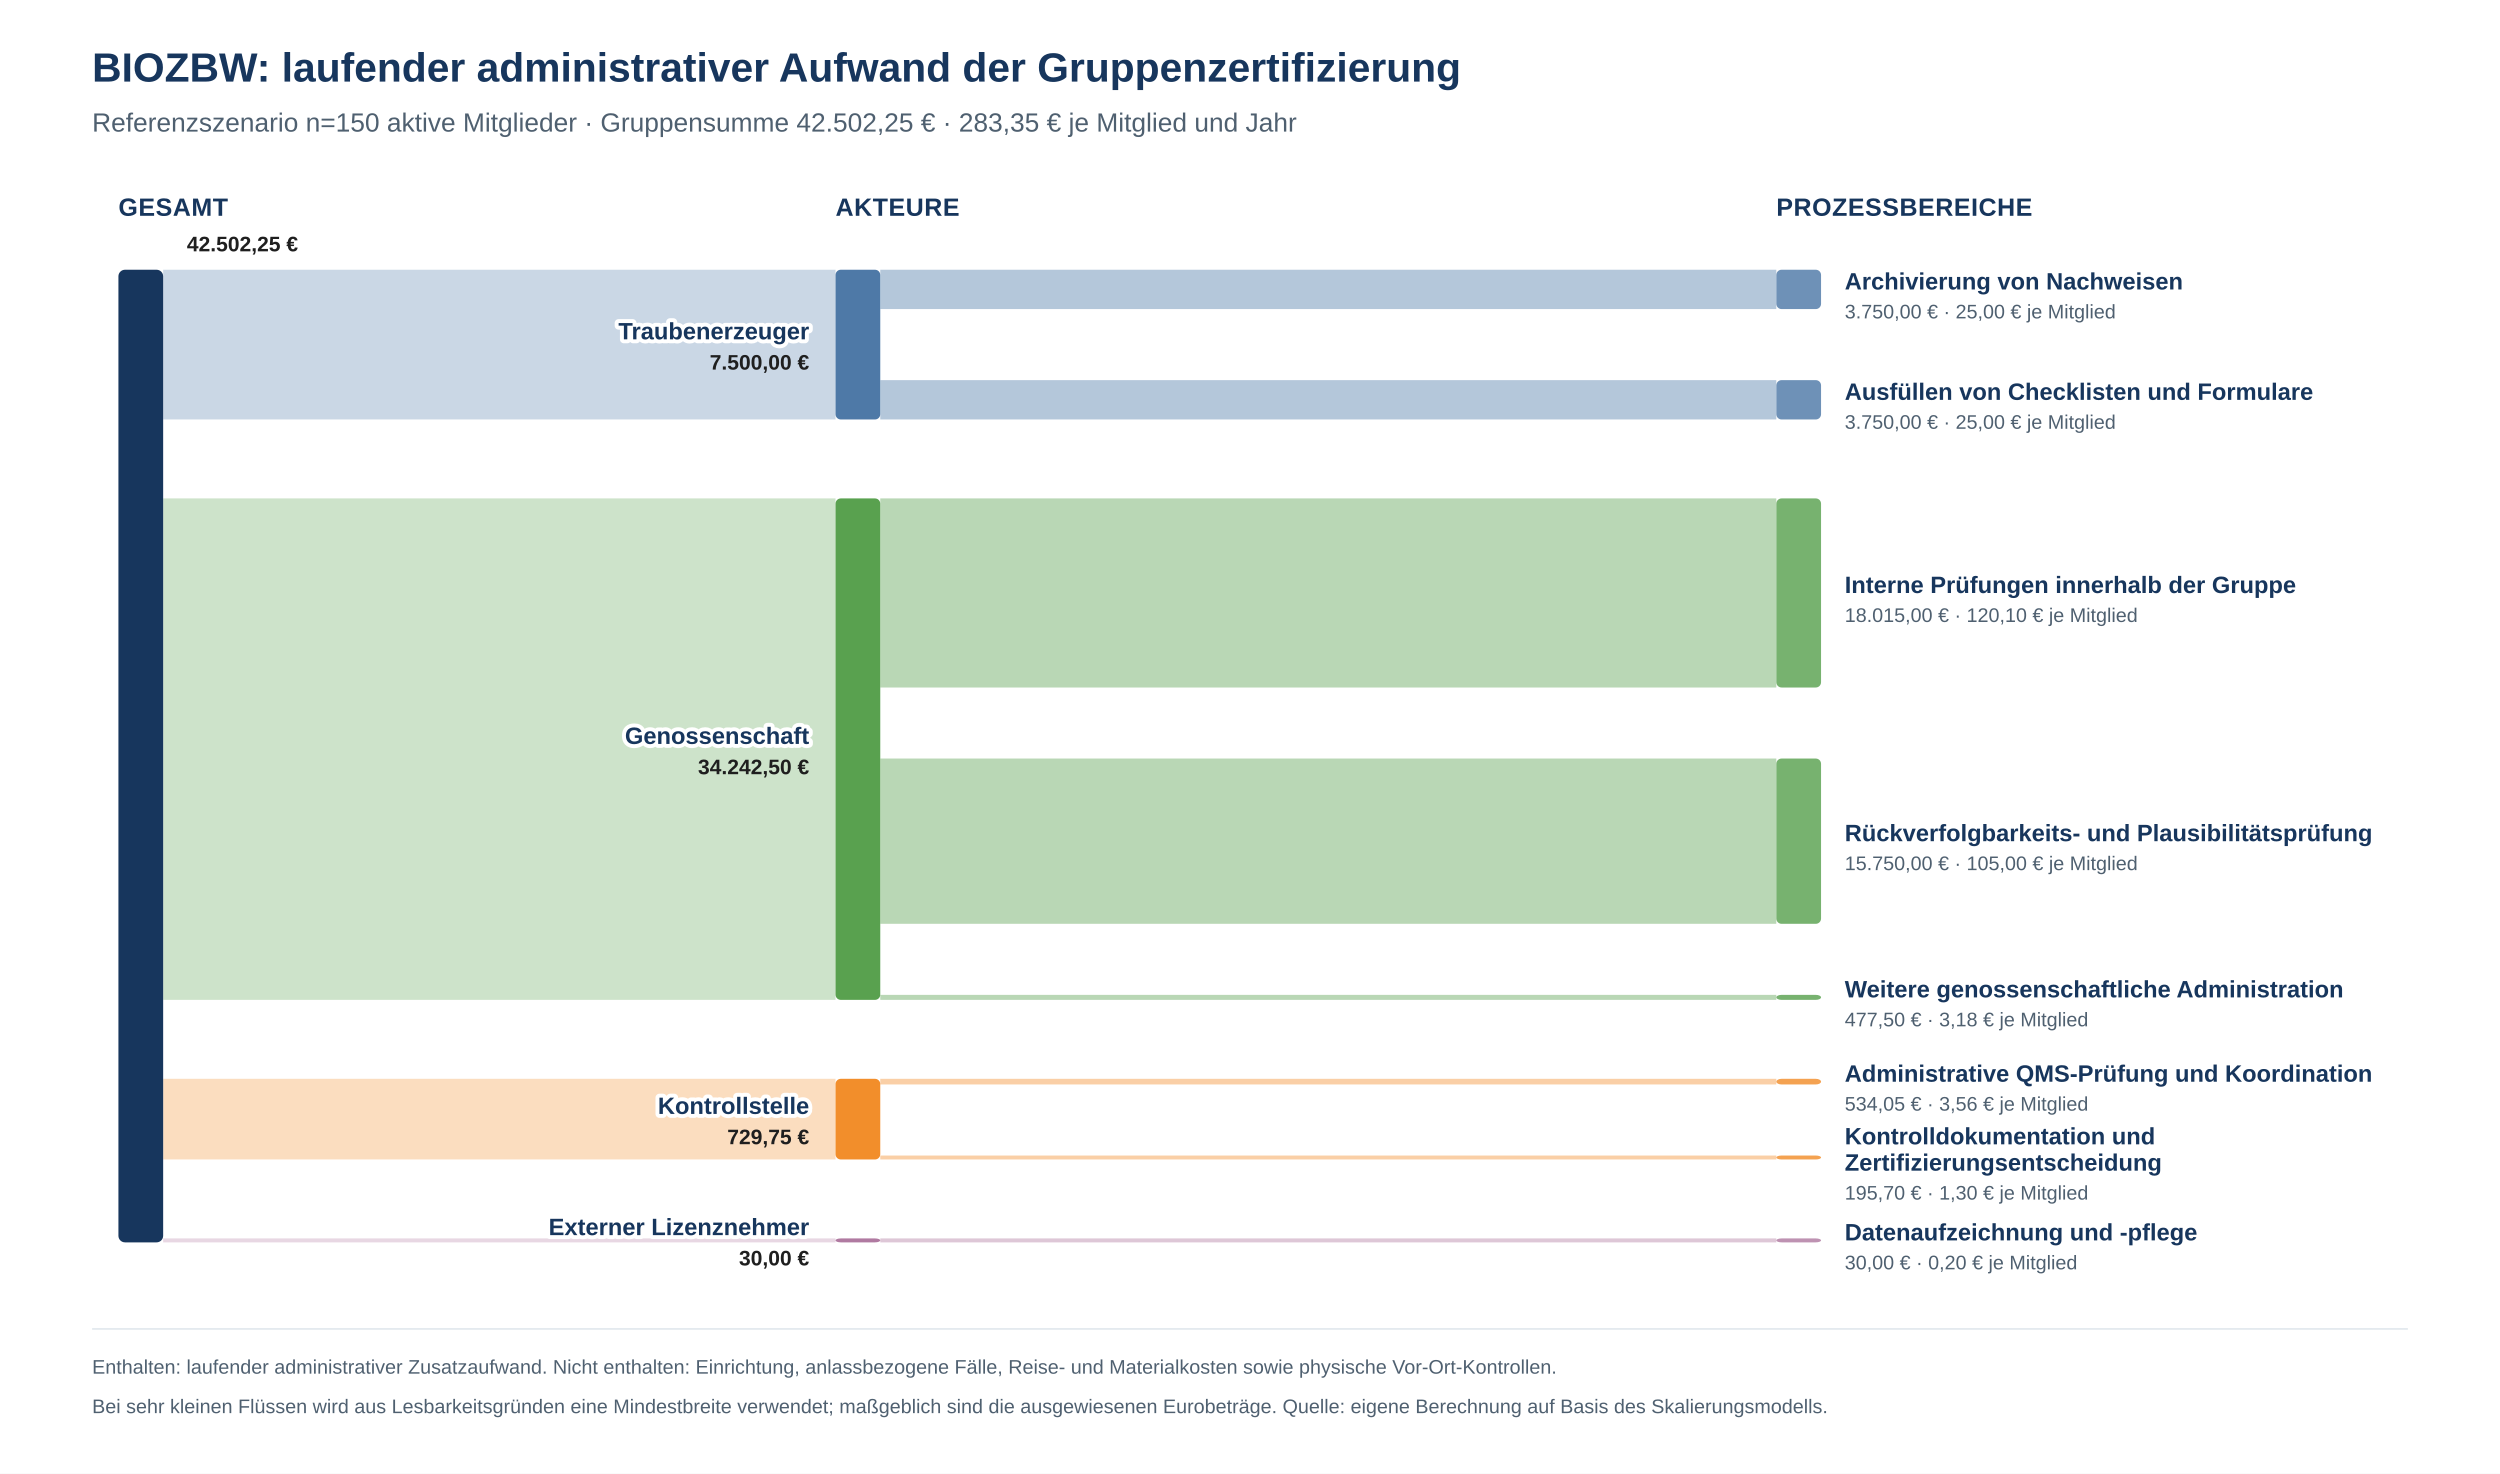
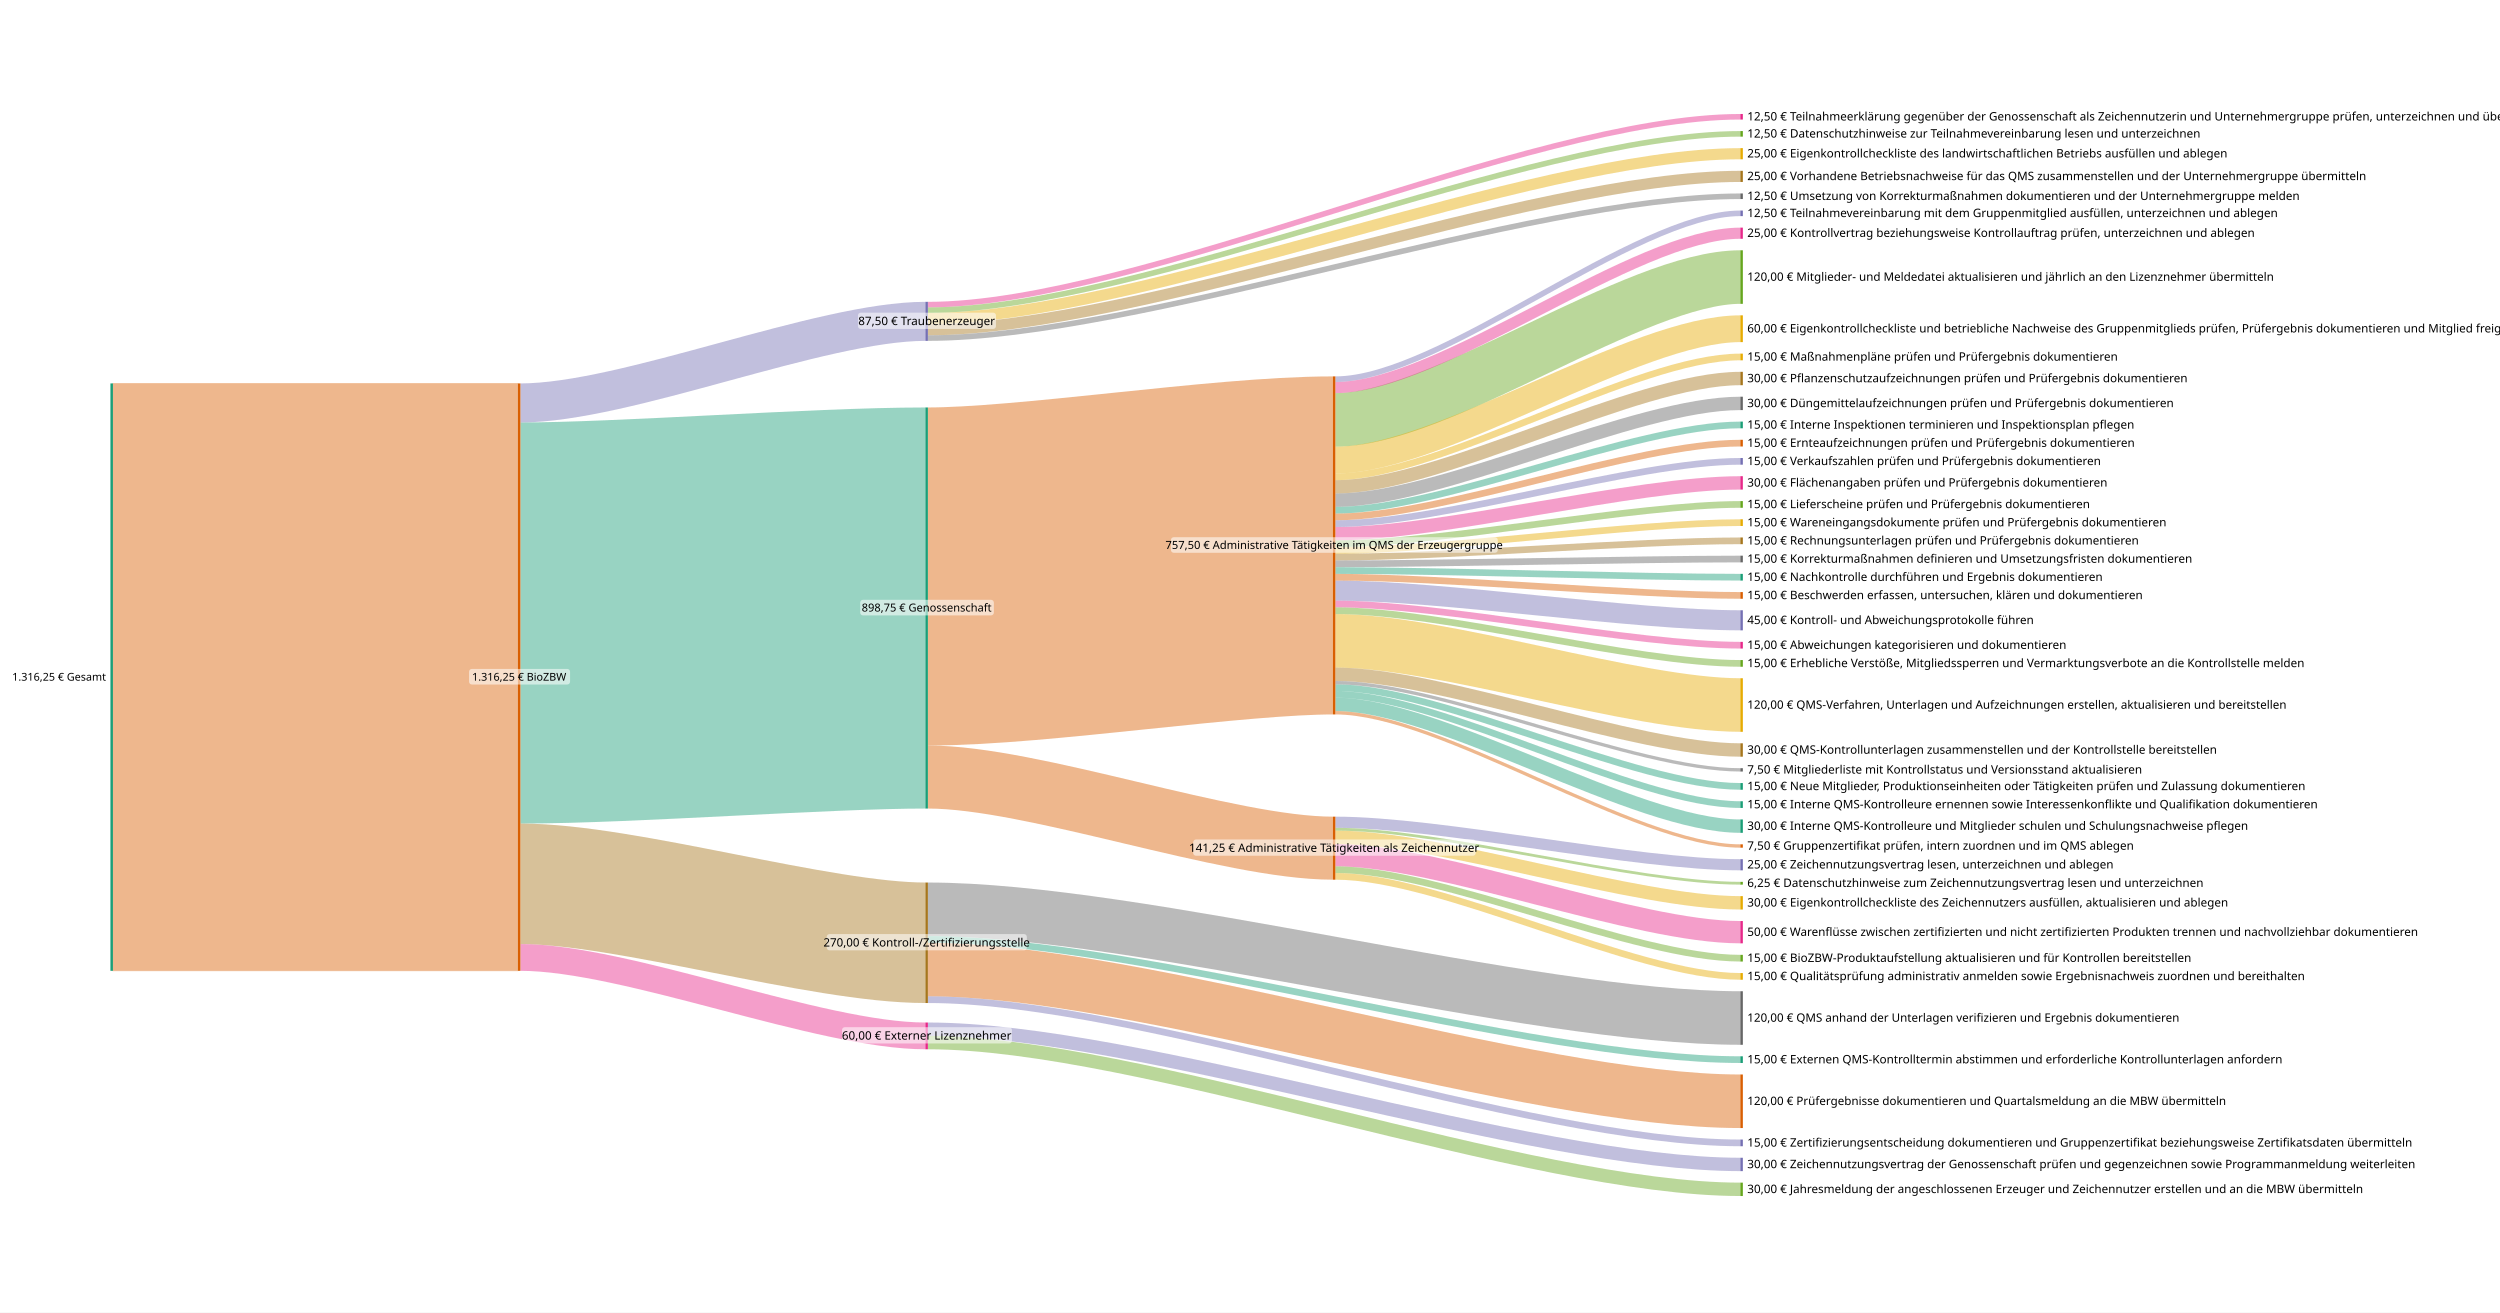
- <svg xmlns="http://www.w3.org/2000/svg" width="1900" height="1120" viewBox="0 0 1900 1120">
-   <rect width="100%" height="100%" fill="#FFFFFF" />
-   <style>text{font-family:Aptos,Arial,sans-serif;fill:#17365D}.title{font-size:31px;font-weight:700}.sub{font-size:20px;fill:#4F6070}.head{font-size:19px;font-weight:700;letter-spacing:.4px}.label{font-size:18px;font-weight:650;paint-order:stroke;stroke:#fff;stroke-width:6px;stroke-linejoin:round}.small{font-size:15px;fill:#4F6070}.value{font-size:16px;font-weight:650;fill:#1F1F1F}</style>
-   <text x="70" y="62" class="title">BIOZBW: laufender administrativer Aufwand der Gruppenzertifizierung</text>
-   <text x="70" y="100" class="sub">Referenzszenario n=150 aktive Mitglieder · Gruppensumme 42.502,25 € · 283,35 € je Mitglied und Jahr</text>
-   <text x="90" y="164" class="head">GESAMT</text>
-   <text x="635" y="164" class="head">AKTEURE</text>
-   <text x="1350" y="164" class="head">PROZESSBEREICHE</text>
-   <path d="M124.0,205.0 C359.1,205.0 399.9,205.0 635.0,205.0 L635.0,318.8 C399.9,318.8 359.1,318.8 124.0,318.8 Z" fill="#4E79A7" fill-opacity="0.30" />
-   <path d="M124.0,378.8 C359.1,378.8 399.9,378.8 635.0,378.8 L635.0,759.9 C399.9,759.9 359.1,759.9 124.0,759.9 Z" fill="#59A14F" fill-opacity="0.30" />
-   <path d="M124.0,819.9 C359.1,819.9 399.9,819.9 635.0,819.9 L635.0,881.2 C399.9,881.2 359.1,881.2 124.0,881.2 Z" fill="#F28E2B" fill-opacity="0.30" />
-   <path d="M124.0,941.2 C359.1,941.2 399.9,941.2 635.0,941.2 L635.0,944.2 C399.9,944.2 359.1,944.2 124.0,944.2 Z" fill="#B07AA1" fill-opacity="0.30" />
-   <path d="M669.0,205.0 C982.3,205.0 1036.7,205.0 1350.0,205.0 L1350.0,234.9 C1036.7,234.9 982.3,234.9 669.0,234.9 Z" fill="#4E79A7" fill-opacity="0.42" />
-   <path d="M669.0,288.9 C982.3,288.9 1036.7,288.9 1350.0,288.9 L1350.0,318.8 C1036.7,318.8 982.3,318.8 669.0,318.8 Z" fill="#4E79A7" fill-opacity="0.42" />
-   <path d="M669.0,378.8 C982.3,378.8 1036.7,378.8 1350.0,378.8 L1350.0,522.5 C1036.7,522.5 982.3,522.5 669.0,522.5 Z" fill="#59A14F" fill-opacity="0.42" />
-   <path d="M669.0,576.5 C982.3,576.5 1036.7,576.5 1350.0,576.5 L1350.0,702.1 C1036.7,702.1 982.3,702.1 669.0,702.1 Z" fill="#59A14F" fill-opacity="0.42" />
-   <path d="M669.0,756.1 C982.3,756.1 1036.7,756.1 1350.0,756.1 L1350.0,759.9 C1036.7,759.9 982.3,759.9 669.0,759.9 Z" fill="#59A14F" fill-opacity="0.42" />
-   <path d="M669.0,819.9 C982.3,819.9 1036.7,819.9 1350.0,819.9 L1350.0,824.2 C1036.7,824.2 982.3,824.2 669.0,824.2 Z" fill="#F28E2B" fill-opacity="0.42" />
-   <path d="M669.0,878.2 C982.3,878.2 1036.7,878.2 1350.0,878.2 L1350.0,881.2 C1036.7,881.2 982.3,881.2 669.0,881.2 Z" fill="#F28E2B" fill-opacity="0.42" />
-   <path d="M669.0,941.2 C982.3,941.2 1036.7,941.2 1350.0,941.2 L1350.0,944.2 C1036.7,944.2 982.3,944.2 669.0,944.2 Z" fill="#B07AA1" fill-opacity="0.42" />
-   <rect x="90" y="205.0" width="34" height="739.2" rx="5" fill="#17365D" />
-   <text x="142" y="191.0" class="value">42.502,25 €</text>
-   <rect x="635" y="205.0" width="34" height="113.8" rx="4" fill="#4E79A7" />
-   <text x="615" y="257.9" text-anchor="end" class="label">Traubenerzeuger</text>
-   <text x="615" y="280.9" text-anchor="end" class="value">7.500,00 €</text>
-   <rect x="635" y="378.8" width="34" height="381.1" rx="4" fill="#59A14F" />
-   <text x="615" y="565.4" text-anchor="end" class="label">Genossenschaft</text>
-   <text x="615" y="588.4" text-anchor="end" class="value">34.242,50 €</text>
-   <rect x="635" y="819.9" width="34" height="61.3" rx="4" fill="#F28E2B" />
-   <text x="615" y="846.6" text-anchor="end" class="label">Kontrollstelle</text>
-   <text x="615" y="869.6" text-anchor="end" class="value">729,75 €</text>
-   <rect x="635" y="941.2" width="34" height="3.0" rx="4" fill="#B07AA1" />
-   <text x="615" y="938.7" text-anchor="end" class="label">Externer Lizenznehmer</text>
-   <text x="615" y="961.7" text-anchor="end" class="value">30,00 €</text>
-   <rect x="1350" y="205.0" width="34" height="29.9" rx="4" fill="#6E91B7" />
-   <text x="1402" y="220.0" class="label">Archivierung von Nachweisen</text>
-   <text x="1402" y="242.0" class="small">3.750,00 € · 25,00 € je Mitglied</text>
-   <rect x="1350" y="288.9" width="34" height="29.9" rx="4" fill="#6E91B7" />
-   <text x="1402" y="303.9" class="label">Ausfüllen von Checklisten und Formulare</text>
-   <text x="1402" y="325.9" class="small">3.750,00 € · 25,00 € je Mitglied</text>
-   <rect x="1350" y="378.8" width="34" height="143.7" rx="4" fill="#77B26F" />
-   <text x="1402" y="450.7" class="label">Interne Prüfungen innerhalb der Gruppe</text>
-   <text x="1402" y="472.7" class="small">18.015,00 € · 120,10 € je Mitglied</text>
-   <rect x="1350" y="576.5" width="34" height="125.6" rx="4" fill="#77B26F" />
-   <text x="1402" y="639.3" class="label">Rückverfolgbarkeits- und Plausibilitätsprüfung</text>
-   <text x="1402" y="661.3" class="small">15.750,00 € · 105,00 € je Mitglied</text>
-   <rect x="1350" y="756.1" width="34" height="3.8" rx="4" fill="#77B26F" />
-   <text x="1402" y="758.0" class="label">Weitere genossenschaftliche Administration</text>
-   <text x="1402" y="780.0" class="small">477,50 € · 3,18 € je Mitglied</text>
-   <rect x="1350" y="819.9" width="34" height="4.3" rx="4" fill="#F4A251" />
-   <text x="1402" y="822.1" class="label">Administrative QMS-Prüfung und Koordination</text>
-   <text x="1402" y="844.1" class="small">534,05 € · 3,56 € je Mitglied</text>
-   <rect x="1350" y="878.2" width="34" height="3.0" rx="4" fill="#F4A251" />
-   <text x="1402" y="869.7" class="label">Kontrolldokumentation und</text>
-   <text x="1402" y="889.7" class="label">Zertifizierungsentscheidung</text>
-   <text x="1402" y="911.7" class="small">195,70 € · 1,30 € je Mitglied</text>
-   <rect x="1350" y="941.2" width="34" height="3.0" rx="4" fill="#BE92B2" />
-   <text x="1402" y="942.7" class="label">Datenaufzeichnung und -pflege</text>
-   <text x="1402" y="964.7" class="small">30,00 € · 0,20 € je Mitglied</text>
-   <line x1="70" y1="1010" x2="1830" y2="1010" stroke="#D9E2E8" />
-   <text x="70" y="1044" class="small">Enthalten: laufender administrativer Zusatzaufwand. Nicht enthalten: Einrichtung, anlassbezogene Fälle, Reise- und Materialkosten sowie physische Vor-Ort-Kontrollen.</text>
-   <text x="70" y="1074" class="small">Bei sehr kleinen Flüssen wird aus Lesbarkeitsgründen eine Mindestbreite verwendet; maßgeblich sind die ausgewiesenen Eurobeträge. Quelle: eigene Berechnung auf Basis des Skalierungsmodells.</text>
+ <svg xmlns="http://www.w3.org/2000/svg" id="sankey_svg" height="1050" width="2000" class="svg_background_default">
+   <rect height="1050" width="2000" fill="#ffffff" />
+   <g transform="translate(88.33992,18)">
+     <g id="sankey_flows">
+       <path id="flow0" d="M2 288.742v469.92L325.984 758.662v-469.92z" fill="#d95f02" stroke-width="0.5" stroke="#d95f02" opacity="0.45" />
+       <path id="flow7" d="M327.984 480.414C412.22 480.414 567.732 468.406 651.968 468.406" fill="none" stroke-width="320.867" stroke="#1b9e77" opacity="0.45" />
+       <path id="flow8" d="M653.968 443.192C738.204 443.192 893.716 418.333 977.952 418.333" fill="none" stroke-width="270.438" stroke="#d95f02" opacity="0.45" />
+       <path id="flow43" d="M327.984 689.044C412.22 689.044 567.732 736.222 651.968 736.222" fill="none" stroke-width="96.394" stroke="#a6761d" opacity="0.45" />
+       <path id="flow36" d="M653.968 603.625C738.204 603.625 893.716 660.535 977.952 660.535" fill="none" stroke-width="50.428" stroke="#d95f02" opacity="0.45" />
+       <path id="flow11" d="M979.952 317.922C1064.188 317.922 1219.7 203.648 1303.936 203.648" fill="none" stroke-width="42.842" stroke="#66a61e" opacity="0.45" />
+       <path id="flow29" d="M979.952 494.644C1064.188 494.644 1219.7 546.019 1303.936 546.019" fill="none" stroke-width="42.842" stroke="#e6ab02" opacity="0.45" />
+       <path id="flow44" d="M653.968 709.446C822.96 709.446 1134.944 796.412 1303.936 796.412" fill="none" stroke-width="42.842" stroke="#666666" opacity="0.45" />
+       <path id="flow46" d="M653.968 757.643C822.96 757.643 1134.944 863.014 1303.936 863.014" fill="none" stroke-width="42.842" stroke="#d95f02" opacity="0.45" />
+       <path id="flow1" d="M327.984 304.361C412.22 304.361 567.732 239.081 651.968 239.081" fill="none" stroke-width="31.239" stroke="#7570b3" opacity="0.45" />
+       <path id="flow12" d="M979.952 350.054C1064.188 350.054 1219.7 244.982 1303.936 244.982" fill="none" stroke-width="21.421" stroke="#e6ab02" opacity="0.45" />
+       <path id="flow48" d="M327.984 747.952C412.22 747.952 567.732 810.723 651.968 810.723" fill="none" stroke-width="21.421" stroke="#e7298a" opacity="0.45" />
+       <path id="flow40" d="M979.952 666.113C1064.188 666.113 1219.7 727.747 1303.936 727.747" fill="none" stroke-width="17.851" stroke="#e7298a" opacity="0.45" />
+       <path id="flow26" d="M979.952 454.48C1064.188 454.48 1219.7 478.247 1303.936 478.247" fill="none" stroke-width="16.066" stroke="#7570b3" opacity="0.45" />
+       <path id="flow14" d="M979.952 371.475C1064.188 371.475 1219.7 284.808 1303.936 284.808" fill="none" stroke-width="10.71" stroke="#a6761d" opacity="0.45" />
+       <path id="flow15" d="M979.952 382.185C1064.188 382.185 1219.7 304.721 1303.936 304.721" fill="none" stroke-width="10.71" stroke="#666666" opacity="0.45" />
+       <path id="flow19" d="M979.952 408.961C1064.188 408.961 1219.7 368.308 1303.936 368.308" fill="none" stroke-width="10.71" stroke="#e7298a" opacity="0.45" />
+       <path id="flow30" d="M979.952 521.42C1064.188 521.42 1219.7 581.998 1303.936 581.998" fill="none" stroke-width="10.71" stroke="#a6761d" opacity="0.45" />
+       <path id="flow34" d="M979.952 545.519C1064.188 545.519 1219.7 642.908 1303.936 642.908" fill="none" stroke-width="10.71" stroke="#1b9e77" opacity="0.45" />
+       <path id="flow39" d="M979.952 651.833C1064.188 651.833 1219.7 704.263 1303.936 704.263" fill="none" stroke-width="10.71" stroke="#e6ab02" opacity="0.45" />
+       <path id="flow49" d="M653.968 805.368C822.96 805.368 1134.944 913.551 1303.936 913.551" fill="none" stroke-width="10.71" stroke="#7570b3" opacity="0.45" />
+       <path id="flow50" d="M653.968 816.078C822.96 816.078 1134.944 933.464 1303.936 933.464" fill="none" stroke-width="10.71" stroke="#66a61e" opacity="0.45" />
+       <path id="flow4" d="M653.968 236.85C822.96 236.85 1134.944 104.974 1303.936 104.974" fill="none" stroke-width="8.925" stroke="#e6ab02" opacity="0.45" />
+       <path id="flow5" d="M653.968 245.775C822.96 245.775 1134.944 123.102 1303.936 123.102" fill="none" stroke-width="8.925" stroke="#a6761d" opacity="0.45" />
+       <path id="flow10" d="M979.952 292.039C1064.188 292.039 1219.7 168.561 1303.936 168.561" fill="none" stroke-width="8.925" stroke="#e7298a" opacity="0.45" />
+       <path id="flow37" d="M979.952 639.783C1064.188 639.783 1219.7 673.809 1303.936 673.809" fill="none" stroke-width="8.925" stroke="#7570b3" opacity="0.45" />
+       <path id="flow13" d="M979.952 363.442C1064.188 363.442 1219.7 267.573 1303.936 267.573" fill="none" stroke-width="5.355" stroke="#e6ab02" opacity="0.45" />
+       <path id="flow16" d="M979.952 390.218C1064.188 390.218 1219.7 321.957 1303.936 321.957" fill="none" stroke-width="5.355" stroke="#1b9e77" opacity="0.45" />
+       <path id="flow17" d="M979.952 395.573C1064.188 395.573 1219.7 336.515 1303.936 336.515" fill="none" stroke-width="5.355" stroke="#d95f02" opacity="0.45" />
+       <path id="flow18" d="M979.952 400.928C1064.188 400.928 1219.7 351.073 1303.936 351.073" fill="none" stroke-width="5.355" stroke="#7570b3" opacity="0.45" />
+       <path id="flow20" d="M979.952 416.994C1064.188 416.994 1219.7 385.544 1303.936 385.544" fill="none" stroke-width="5.355" stroke="#66a61e" opacity="0.45" />
+       <path id="flow21" d="M979.952 422.349C1064.188 422.349 1219.7 400.102 1303.936 400.102" fill="none" stroke-width="5.355" stroke="#e6ab02" opacity="0.45" />
+       <path id="flow22" d="M979.952 427.704C1064.188 427.704 1219.7 414.66 1303.936 414.66" fill="none" stroke-width="5.355" stroke="#a6761d" opacity="0.45" />
+       <path id="flow23" d="M979.952 433.059C1064.188 433.059 1219.7 429.218 1303.936 429.218" fill="none" stroke-width="5.355" stroke="#666666" opacity="0.45" />
+       <path id="flow24" d="M979.952 438.415C1064.188 438.415 1219.7 443.776 1303.936 443.776" fill="none" stroke-width="5.355" stroke="#1b9e77" opacity="0.45" />
+       <path id="flow25" d="M979.952 443.77C1064.188 443.77 1219.7 458.334 1303.936 458.334" fill="none" stroke-width="5.355" stroke="#d95f02" opacity="0.45" />
+       <path id="flow27" d="M979.952 465.191C1064.188 465.191 1219.7 498.16 1303.936 498.16" fill="none" stroke-width="5.355" stroke="#e7298a" opacity="0.45" />
+       <path id="flow28" d="M979.952 470.546C1064.188 470.546 1219.7 512.718 1303.936 512.718" fill="none" stroke-width="5.355" stroke="#66a61e" opacity="0.45" />
+       <path id="flow32" d="M979.952 532.131C1064.188 532.131 1219.7 611.114 1303.936 611.114" fill="none" stroke-width="5.355" stroke="#1b9e77" opacity="0.45" />
+       <path id="flow33" d="M979.952 537.486C1064.188 537.486 1219.7 625.672 1303.936 625.672" fill="none" stroke-width="5.355" stroke="#1b9e77" opacity="0.45" />
+       <path id="flow41" d="M979.952 677.716C1064.188 677.716 1219.7 748.552 1303.936 748.552" fill="none" stroke-width="5.355" stroke="#66a61e" opacity="0.45" />
+       <path id="flow42" d="M979.952 683.071C1064.188 683.071 1219.7 763.11 1303.936 763.11" fill="none" stroke-width="5.355" stroke="#e6ab02" opacity="0.45" />
+       <path id="flow45" d="M653.968 733.544C822.96 733.544 1134.944 829.713 1303.936 829.713" fill="none" stroke-width="5.355" stroke="#1b9e77" opacity="0.45" />
+       <path id="flow47" d="M653.968 781.741C822.96 781.741 1134.944 896.315 1303.936 896.315" fill="none" stroke-width="5.355" stroke="#7570b3" opacity="0.45" />
+       <path id="flow2" d="M653.968 225.693C822.96 225.693 1134.944 75.412 1303.936 75.412" fill="none" stroke-width="4.463" stroke="#e7298a" opacity="0.45" />
+       <path id="flow3" d="M653.968 230.156C822.96 230.156 1134.944 89.078 1303.936 89.078" fill="none" stroke-width="4.463" stroke="#66a61e" opacity="0.45" />
+       <path id="flow6" d="M653.968 252.469C822.96 252.469 1134.944 138.999 1303.936 138.999" fill="none" stroke-width="4.463" stroke="#666666" opacity="0.45" />
+       <path id="flow9" d="M979.952 285.345C1064.188 285.345 1219.7 152.665 1303.936 152.665" fill="none" stroke-width="4.463" stroke="#7570b3" opacity="0.45" />
+       <path id="flow31" d="M979.952 528.115C1064.188 528.115 1219.7 597.895 1303.936 597.895" fill="none" stroke-width="2.678" stroke="#666666" opacity="0.45" />
+       <path id="flow35" d="M979.952 552.213C1064.188 552.213 1219.7 658.804 1303.936 658.804" fill="none" stroke-width="2.678" stroke="#d95f02" opacity="0.45" />
+       <path id="flow38" d="M979.952 645.362C1064.188 645.362 1219.7 688.59 1303.936 688.59" fill="none" stroke-width="2.231" stroke="#66a61e" opacity="0.45" />
+     </g>
+     <g id="sankey_nodes">
+       <g class="node">
+         <rect id="r0" class="for_r0" x="0" y="288.742" height="469.92" width="2" fill="#1b9e77" fill-opacity="1" />
+       </g>
+       <g class="node">
+         <rect id="r1" class="for_r1" x="325.984" y="288.742" height="469.92" width="2" fill="#d95f02" fill-opacity="1" />
+       </g>
+       <g class="node">
+         <rect id="r2" class="for_r2" x="651.968" y="223.462" height="31.239" width="2" fill="#7570b3" fill-opacity="1" />
+       </g>
+       <g class="node">
+         <rect id="r3" class="for_r3" x="1303.936" y="73.181" height="4.463" width="2" fill="#e7298a" fill-opacity="1" />
+       </g>
+       <g class="node">
+         <rect id="r4" class="for_r4" x="1303.936" y="86.846" height="4.463" width="2" fill="#66a61e" fill-opacity="1" />
+       </g>
+       <g class="node">
+         <rect id="r5" class="for_r5" x="1303.936" y="100.512" height="8.925" width="2" fill="#e6ab02" fill-opacity="1" />
+       </g>
+       <g class="node">
+         <rect id="r6" class="for_r6" x="1303.936" y="118.64" height="8.925" width="2" fill="#a6761d" fill-opacity="1" />
+       </g>
+       <g class="node">
+         <rect id="r7" class="for_r7" x="1303.936" y="136.768" height="4.463" width="2" fill="#666666" fill-opacity="1" />
+       </g>
+       <g class="node">
+         <rect id="r8" class="for_r8" x="651.968" y="307.973" height="320.867" width="2" fill="#1b9e77" fill-opacity="1" />
+       </g>
+       <g class="node">
+         <rect id="r9" class="for_r9" x="977.952" y="283.113" height="270.438" width="2" fill="#d95f02" fill-opacity="1" />
+       </g>
+       <g class="node">
+         <rect id="r10" class="for_r10" x="1303.936" y="150.433" height="4.463" width="2" fill="#7570b3" fill-opacity="1" />
+       </g>
+       <g class="node">
+         <rect id="r11" class="for_r11" x="1303.936" y="164.099" height="8.925" width="2" fill="#e7298a" fill-opacity="1" />
+       </g>
+       <g class="node">
+         <rect id="r12" class="for_r12" x="1303.936" y="182.227" height="42.842" width="2" fill="#66a61e" fill-opacity="1" />
+       </g>
+       <g class="node">
+         <rect id="r13" class="for_r13" x="1303.936" y="234.271" height="21.421" width="2" fill="#e6ab02" fill-opacity="1" />
+       </g>
+       <g class="node">
+         <rect id="r14" class="for_r14" x="1303.936" y="264.895" height="5.355" width="2" fill="#e6ab02" fill-opacity="1" />
+       </g>
+       <g class="node">
+         <rect id="r15" class="for_r15" x="1303.936" y="279.453" height="10.71" width="2" fill="#a6761d" fill-opacity="1" />
+       </g>
+       <g class="node">
+         <rect id="r16" class="for_r16" x="1303.936" y="299.366" height="10.71" width="2" fill="#666666" fill-opacity="1" />
+       </g>
+       <g class="node">
+         <rect id="r17" class="for_r17" x="1303.936" y="319.279" height="5.355" width="2" fill="#1b9e77" fill-opacity="1" />
+       </g>
+       <g class="node">
+         <rect id="r18" class="for_r18" x="1303.936" y="333.837" height="5.355" width="2" fill="#d95f02" fill-opacity="1" />
+       </g>
+       <g class="node">
+         <rect id="r19" class="for_r19" x="1303.936" y="348.395" height="5.355" width="2" fill="#7570b3" fill-opacity="1" />
+       </g>
+       <g class="node">
+         <rect id="r20" class="for_r20" x="1303.936" y="362.953" height="10.71" width="2" fill="#e7298a" fill-opacity="1" />
+       </g>
+       <g class="node">
+         <rect id="r21" class="for_r21" x="1303.936" y="382.866" height="5.355" width="2" fill="#66a61e" fill-opacity="1" />
+       </g>
+       <g class="node">
+         <rect id="r22" class="for_r22" x="1303.936" y="397.424" height="5.355" width="2" fill="#e6ab02" fill-opacity="1" />
+       </g>
+       <g class="node">
+         <rect id="r23" class="for_r23" x="1303.936" y="411.982" height="5.355" width="2" fill="#a6761d" fill-opacity="1" />
+       </g>
+       <g class="node">
+         <rect id="r24" class="for_r24" x="1303.936" y="426.54" height="5.355" width="2" fill="#666666" fill-opacity="1" />
+       </g>
+       <g class="node">
+         <rect id="r25" class="for_r25" x="1303.936" y="441.098" height="5.355" width="2" fill="#1b9e77" fill-opacity="1" />
+       </g>
+       <g class="node">
+         <rect id="r26" class="for_r26" x="1303.936" y="455.656" height="5.355" width="2" fill="#d95f02" fill-opacity="1" />
+       </g>
+       <g class="node">
+         <rect id="r27" class="for_r27" x="1303.936" y="470.214" height="16.066" width="2" fill="#7570b3" fill-opacity="1" />
+       </g>
+       <g class="node">
+         <rect id="r28" class="for_r28" x="1303.936" y="495.483" height="5.355" width="2" fill="#e7298a" fill-opacity="1" />
+       </g>
+       <g class="node">
+         <rect id="r29" class="for_r29" x="1303.936" y="510.041" height="5.355" width="2" fill="#66a61e" fill-opacity="1" />
+       </g>
+       <g class="node">
+         <rect id="r30" class="for_r30" x="1303.936" y="524.598" height="42.842" width="2" fill="#e6ab02" fill-opacity="1" />
+       </g>
+       <g class="node">
+         <rect id="r31" class="for_r31" x="1303.936" y="576.643" height="10.71" width="2" fill="#a6761d" fill-opacity="1" />
+       </g>
+       <g class="node">
+         <rect id="r32" class="for_r32" x="1303.936" y="596.556" height="2.678" width="2" fill="#666666" fill-opacity="1" />
+       </g>
+       <g class="node">
+         <rect id="r33" class="for_r33" x="1303.936" y="608.436" height="5.355" width="2" fill="#1b9e77" fill-opacity="1" />
+       </g>
+       <g class="node">
+         <rect id="r34" class="for_r34" x="1303.936" y="622.994" height="5.355" width="2" fill="#1b9e77" fill-opacity="1" />
+       </g>
+       <g class="node">
+         <rect id="r35" class="for_r35" x="1303.936" y="637.552" height="10.71" width="2" fill="#1b9e77" fill-opacity="1" />
+       </g>
+       <g class="node">
+         <rect id="r36" class="for_r36" x="1303.936" y="657.466" height="2.678" width="2" fill="#d95f02" fill-opacity="1" />
+       </g>
+       <g class="node">
+         <rect id="r37" class="for_r37" x="977.952" y="635.321" height="50.428" width="2" fill="#d95f02" fill-opacity="1" />
+       </g>
+       <g class="node">
+         <rect id="r38" class="for_r38" x="1303.936" y="669.346" height="8.925" width="2" fill="#7570b3" fill-opacity="1" />
+       </g>
+       <g class="node">
+         <rect id="r39" class="for_r39" x="1303.936" y="687.474" height="2.231" width="2" fill="#66a61e" fill-opacity="1" />
+       </g>
+       <g class="node">
+         <rect id="r40" class="for_r40" x="1303.936" y="698.908" height="10.71" width="2" fill="#e6ab02" fill-opacity="1" />
+       </g>
+       <g class="node">
+         <rect id="r41" class="for_r41" x="1303.936" y="718.821" height="17.851" width="2" fill="#e7298a" fill-opacity="1" />
+       </g>
+       <g class="node">
+         <rect id="r42" class="for_r42" x="1303.936" y="745.875" height="5.355" width="2" fill="#66a61e" fill-opacity="1" />
+       </g>
+       <g class="node">
+         <rect id="r43" class="for_r43" x="1303.936" y="760.433" height="5.355" width="2" fill="#e6ab02" fill-opacity="1" />
+       </g>
+       <g class="node">
+         <rect id="r44" class="for_r44" x="651.968" y="688.025" height="96.394" width="2" fill="#a6761d" fill-opacity="1" />
+       </g>
+       <g class="node">
+         <rect id="r45" class="for_r45" x="1303.936" y="774.991" height="42.842" width="2" fill="#666666" fill-opacity="1" />
+       </g>
+       <g class="node">
+         <rect id="r46" class="for_r46" x="1303.936" y="827.035" height="5.355" width="2" fill="#1b9e77" fill-opacity="1" />
+       </g>
+       <g class="node">
+         <rect id="r47" class="for_r47" x="1303.936" y="841.593" height="42.842" width="2" fill="#d95f02" fill-opacity="1" />
+       </g>
+       <g class="node">
+         <rect id="r48" class="for_r48" x="1303.936" y="893.638" height="5.355" width="2" fill="#7570b3" fill-opacity="1" />
+       </g>
+       <g class="node">
+         <rect id="r49" class="for_r49" x="651.968" y="800.013" height="21.421" width="2" fill="#e7298a" fill-opacity="1" />
+       </g>
+       <g class="node">
+         <rect id="r50" class="for_r50" x="1303.936" y="908.196" height="10.71" width="2" fill="#7570b3" fill-opacity="1" />
+       </g>
+       <g class="node">
+         <rect id="r51" class="for_r51" x="1303.936" y="928.109" height="10.71" width="2" fill="#66a61e" fill-opacity="1" />
+       </g>
+     </g>
+     <g id="sankey_labels" font-family="sans-serif" font-size="9px" fill="#000000">
+       <rect id="label0_bg" class="for_r0" x="-79.885" y="517.148" width="79.421" height="12.457" rx="2.25" fill="#fff" fill-opacity="0.55" stroke="none" stroke-width="0" stroke-opacity="0" />
+       <text id="label0" class="for_r0" text-anchor="end" x="-3.544" y="523.702" font-weight="400" font-size="8.64px" dy="2.817">1.316,25 € <tspan font-weight="400" font-size="8.64px">Gesamt</tspan>
+       </text>
+       <rect id="label1_bg" class="for_r1" x="286.895" y="517.148" width="80.815" height="12.457" rx="2.25" fill="#fff" fill-opacity="0.55" stroke="none" stroke-width="0" stroke-opacity="0" />
+       <text id="label1" class="for_r1" text-anchor="middle" x="326.984" y="523.702" font-weight="400" font-size="8.64px" dy="2.817">1.316,25 € <tspan font-weight="400" font-size="8.64px">BioZBW</tspan>
+       </text>
+       <rect id="label2_bg" class="for_r2" x="598.035" y="232.121" width="110.41" height="13.029" rx="2.25" fill="#fff" fill-opacity="0.55" stroke="none" stroke-width="0" stroke-opacity="0" />
+       <text id="label2" class="for_r2" text-anchor="middle" x="652.968" y="239.081" font-weight="400" font-size="9.315px" dy="2.983">87,50 € <tspan font-weight="400" font-size="9.315px">Traubenerzeuger</tspan>
+       </text>
+       <rect id="label3_bg" class="for_r3" x="1306.855" y="68.452" width="602.805" height="13.029" rx="2.25" fill="#fff" fill-opacity="0.55" stroke="none" stroke-width="0" stroke-opacity="0" />
+       <text id="label3" class="for_r3" text-anchor="start" x="1309.48" y="75.412" font-weight="400" font-size="9.357px" dy="2.983">12,50 € <tspan font-weight="400" font-size="9.357px">Teilnahmeerklärung gegenüber der Genossenschaft als Zeichennutzerin und Unternehmergruppe prüfen, unterzeichnen und übermitteln</tspan>
+       </text>
+       <rect id="label4_bg" class="for_r4" x="1306.855" y="82.118" width="347.484" height="13.029" rx="2.25" fill="#fff" fill-opacity="0.55" stroke="none" stroke-width="0" stroke-opacity="0" />
+       <text id="label4" class="for_r4" text-anchor="start" x="1309.48" y="89.078" font-weight="400" font-size="9.357px" dy="2.983">12,50 € <tspan font-weight="400" font-size="9.357px">Datenschutzhinweise zur Teilnahmevereinbarung lesen und unterzeichnen</tspan>
+       </text>
+       <rect id="label5_bg" class="for_r5" x="1306.855" y="98.014" width="367.189" height="13.029" rx="2.25" fill="#fff" fill-opacity="0.55" stroke="none" stroke-width="0" stroke-opacity="0" />
+       <text id="label5" class="for_r5" text-anchor="start" x="1309.48" y="104.974" font-weight="400" font-size="9.35px" dy="2.983">25,00 € <tspan font-weight="400" font-size="9.35px">Eigenkontrollcheckliste des landwirtschaftlichen Betriebs ausfüllen und ablegen</tspan>
+       </text>
+       <rect id="label6_bg" class="for_r6" x="1306.855" y="116.142" width="470.582" height="13.029" rx="2.25" fill="#fff" fill-opacity="0.55" stroke="none" stroke-width="0" stroke-opacity="0" />
+       <text id="label6" class="for_r6" text-anchor="start" x="1309.48" y="123.102" font-weight="400" font-size="9.35px" dy="2.983">25,00 € <tspan font-weight="400" font-size="9.35px">Vorhandene Betriebsnachweise für das QMS zusammenstellen und der Unternehmergruppe übermitteln</tspan>
+       </text>
+       <rect id="label7_bg" class="for_r7" x="1306.855" y="132.039" width="416.261" height="13.029" rx="2.25" fill="#fff" fill-opacity="0.55" stroke="none" stroke-width="0" stroke-opacity="0" />
+       <text id="label7" class="for_r7" text-anchor="start" x="1309.48" y="138.999" font-weight="400" font-size="9.357px" dy="2.983">12,50 € <tspan font-weight="400" font-size="9.357px">Umsetzung von Korrekturmaßnahmen dokumentieren und der Unternehmergruppe melden</tspan>
+       </text>
+       <rect id="label8_bg" class="for_r8" x="599.803" y="461.852" width="106.948" height="12.457" rx="2.25" fill="#fff" fill-opacity="0.55" stroke="none" stroke-width="0" stroke-opacity="0" />
+       <text id="label8" class="for_r8" text-anchor="middle" x="652.968" y="468.406" font-weight="400" font-size="8.869px" dy="2.817">898,75 € <tspan font-weight="400" font-size="8.869px">Genossenschaft</tspan>
+       </text>
+       <rect id="label9_bg" class="for_r9" x="848.407" y="411.778" width="261.478" height="12.457" rx="2.25" fill="#fff" fill-opacity="0.55" stroke="none" stroke-width="0" stroke-opacity="0" />
+       <text id="label9" class="for_r9" text-anchor="middle" x="978.952" y="418.333" font-weight="400" font-size="8.947px" dy="2.817">757,50 € <tspan font-weight="400" font-size="8.947px">Administrative Tätigkeiten im QMS der Erzeugergruppe</tspan>
+       </text>
+       <rect id="label10_bg" class="for_r10" x="1306.855" y="145.705" width="401.564" height="13.029" rx="2.25" fill="#fff" fill-opacity="0.55" stroke="none" stroke-width="0" stroke-opacity="0" />
+       <text id="label10" class="for_r10" text-anchor="start" x="1309.48" y="152.665" font-weight="400" font-size="9.357px" dy="2.983">12,50 € <tspan font-weight="400" font-size="9.357px">Teilnahmevereinbarung mit dem Gruppenmitglied ausfüllen, unterzeichnen und ablegen</tspan>
+       </text>
+       <rect id="label11_bg" class="for_r11" x="1306.855" y="161.601" width="384.877" height="13.029" rx="2.25" fill="#fff" fill-opacity="0.55" stroke="none" stroke-width="0" stroke-opacity="0" />
+       <text id="label11" class="for_r11" text-anchor="start" x="1309.48" y="168.561" font-weight="400" font-size="9.35px" dy="2.983">25,00 € <tspan font-weight="400" font-size="9.35px">Kontrollvertrag beziehungsweise Kontrollauftrag prüfen, unterzeichnen und ablegen</tspan>
+       </text>
+       <rect id="label12_bg" class="for_r12" x="1306.855" y="196.688" width="399.296" height="13.029" rx="2.25" fill="#fff" fill-opacity="0.55" stroke="none" stroke-width="0" stroke-opacity="0" />
+       <text id="label12" class="for_r12" text-anchor="start" x="1309.48" y="203.648" font-weight="400" font-size="9.297px" dy="2.983">120,00 € <tspan font-weight="400" font-size="9.297px">Mitglieder- und Meldedatei aktualisieren und jährlich an den Lizenznehmer übermitteln</tspan>
+       </text>
+       <rect id="label13_bg" class="for_r13" x="1306.855" y="238.022" width="589.725" height="13.029" rx="2.25" fill="#fff" fill-opacity="0.55" stroke="none" stroke-width="0" stroke-opacity="0" />
+       <text id="label13" class="for_r13" text-anchor="start" x="1309.48" y="244.982" font-weight="400" font-size="9.33px" dy="2.983">60,00 € <tspan font-weight="400" font-size="9.33px">Eigenkontrollcheckliste und betriebliche Nachweise des Gruppenmitglieds prüfen, Prüfergebnis dokumentieren und Mitglied freigeben</tspan>
+       </text>
+       <rect id="label14_bg" class="for_r14" x="1306.855" y="260.613" width="282.136" height="13.029" rx="2.25" fill="#fff" fill-opacity="0.55" stroke="none" stroke-width="0" stroke-opacity="0" />
+       <text id="label14" class="for_r14" text-anchor="start" x="1309.48" y="267.573" font-weight="400" font-size="9.355px" dy="2.983">15,00 € <tspan font-weight="400" font-size="9.355px">Maßnahmenpläne prüfen und Prüfergebnis dokumentieren</tspan>
+       </text>
+       <rect id="label15_bg" class="for_r15" x="1306.855" y="277.848" width="335.823" height="13.029" rx="2.25" fill="#fff" fill-opacity="0.55" stroke="none" stroke-width="0" stroke-opacity="0" />
+       <text id="label15" class="for_r15" text-anchor="start" x="1309.48" y="284.808" font-weight="400" font-size="9.347px" dy="2.983">30,00 € <tspan font-weight="400" font-size="9.347px">Pflanzenschutzaufzeichnungen prüfen und Prüfergebnis dokumentieren</tspan>
+       </text>
+       <rect id="label16_bg" class="for_r16" x="1306.855" y="297.761" width="322.314" height="13.029" rx="2.25" fill="#fff" fill-opacity="0.55" stroke="none" stroke-width="0" stroke-opacity="0" />
+       <text id="label16" class="for_r16" text-anchor="start" x="1309.48" y="304.721" font-weight="400" font-size="9.347px" dy="2.983">30,00 € <tspan font-weight="400" font-size="9.347px">Düngemittelaufzeichnungen prüfen und Prüfergebnis dokumentieren</tspan>
+       </text>
+       <rect id="label17_bg" class="for_r17" x="1306.855" y="314.997" width="292.546" height="13.029" rx="2.25" fill="#fff" fill-opacity="0.55" stroke="none" stroke-width="0" stroke-opacity="0" />
+       <text id="label17" class="for_r17" text-anchor="start" x="1309.48" y="321.957" font-weight="400" font-size="9.355px" dy="2.983">15,00 € <tspan font-weight="400" font-size="9.355px">Interne Inspektionen terminieren und Inspektionsplan pflegen</tspan>
+       </text>
+       <rect id="label18_bg" class="for_r18" x="1306.855" y="329.555" width="295.154" height="13.029" rx="2.25" fill="#fff" fill-opacity="0.55" stroke="none" stroke-width="0" stroke-opacity="0" />
+       <text id="label18" class="for_r18" text-anchor="start" x="1309.48" y="336.515" font-weight="400" font-size="9.355px" dy="2.983">15,00 € <tspan font-weight="400" font-size="9.355px">Ernteaufzeichnungen prüfen und Prüfergebnis dokumentieren</tspan>
+       </text>
+       <rect id="label19_bg" class="for_r19" x="1306.855" y="344.113" width="270.698" height="13.029" rx="2.25" fill="#fff" fill-opacity="0.55" stroke="none" stroke-width="0" stroke-opacity="0" />
+       <text id="label19" class="for_r19" text-anchor="start" x="1309.48" y="351.073" font-weight="400" font-size="9.355px" dy="2.983">15,00 € <tspan font-weight="400" font-size="9.355px">Verkaufszahlen prüfen und Prüfergebnis dokumentieren</tspan>
+       </text>
+       <rect id="label20_bg" class="for_r20" x="1306.855" y="361.348" width="276.1" height="13.029" rx="2.25" fill="#fff" fill-opacity="0.55" stroke="none" stroke-width="0" stroke-opacity="0" />
+       <text id="label20" class="for_r20" text-anchor="start" x="1309.48" y="368.308" font-weight="400" font-size="9.347px" dy="2.983">30,00 € <tspan font-weight="400" font-size="9.347px">Flächenangaben prüfen und Prüfergebnis dokumentieren</tspan>
+       </text>
+       <rect id="label21_bg" class="for_r21" x="1306.855" y="378.584" width="262.377" height="13.029" rx="2.25" fill="#fff" fill-opacity="0.55" stroke="none" stroke-width="0" stroke-opacity="0" />
+       <text id="label21" class="for_r21" text-anchor="start" x="1309.48" y="385.544" font-weight="400" font-size="9.355px" dy="2.983">15,00 € <tspan font-weight="400" font-size="9.355px">Lieferscheine prüfen und Prüfergebnis dokumentieren</tspan>
+       </text>
+       <rect id="label22_bg" class="for_r22" x="1306.855" y="393.142" width="318.189" height="13.029" rx="2.25" fill="#fff" fill-opacity="0.55" stroke="none" stroke-width="0" stroke-opacity="0" />
+       <text id="label22" class="for_r22" text-anchor="start" x="1309.48" y="400.102" font-weight="400" font-size="9.355px" dy="2.983">15,00 € <tspan font-weight="400" font-size="9.355px">Wareneingangsdokumente prüfen und Prüfergebnis dokumentieren</tspan>
+       </text>
+       <rect id="label23_bg" class="for_r23" x="1306.855" y="407.7" width="298.27" height="13.029" rx="2.25" fill="#fff" fill-opacity="0.55" stroke="none" stroke-width="0" stroke-opacity="0" />
+       <text id="label23" class="for_r23" text-anchor="start" x="1309.48" y="414.66" font-weight="400" font-size="9.355px" dy="2.983">15,00 € <tspan font-weight="400" font-size="9.355px">Rechnungsunterlagen prüfen und Prüfergebnis dokumentieren</tspan>
+       </text>
+       <rect id="label24_bg" class="for_r24" x="1306.855" y="422.258" width="336.698" height="13.029" rx="2.25" fill="#fff" fill-opacity="0.55" stroke="none" stroke-width="0" stroke-opacity="0" />
+       <text id="label24" class="for_r24" text-anchor="start" x="1309.48" y="429.218" font-weight="400" font-size="9.355px" dy="2.983">15,00 € <tspan font-weight="400" font-size="9.355px">Korrekturmaßnahmen definieren und Umsetzungsfristen dokumentieren</tspan>
+       </text>
+       <rect id="label25_bg" class="for_r25" x="1306.855" y="436.816" width="271.216" height="13.029" rx="2.25" fill="#fff" fill-opacity="0.55" stroke="none" stroke-width="0" stroke-opacity="0" />
+       <text id="label25" class="for_r25" text-anchor="start" x="1309.48" y="443.776" font-weight="400" font-size="9.355px" dy="2.983">15,00 € <tspan font-weight="400" font-size="9.355px">Nachkontrolle durchführen und Ergebnis dokumentieren</tspan>
+       </text>
+       <rect id="label26_bg" class="for_r26" x="1306.855" y="451.374" width="304.493" height="13.029" rx="2.25" fill="#fff" fill-opacity="0.55" stroke="none" stroke-width="0" stroke-opacity="0" />
+       <text id="label26" class="for_r26" text-anchor="start" x="1309.48" y="458.334" font-weight="400" font-size="9.355px" dy="2.983">15,00 € <tspan font-weight="400" font-size="9.355px">Beschwerden erfassen, untersuchen, klären und dokumentieren</tspan>
+       </text>
+       <rect id="label27_bg" class="for_r27" x="1306.855" y="471.287" width="219.341" height="13.029" rx="2.25" fill="#fff" fill-opacity="0.55" stroke="none" stroke-width="0" stroke-opacity="0" />
+       <text id="label27" class="for_r27" text-anchor="start" x="1309.48" y="478.247" font-weight="400" font-size="9.339px" dy="2.983">45,00 € <tspan font-weight="400" font-size="9.339px">Kontroll- und Abweichungsprotokolle führen</tspan>
+       </text>
+       <rect id="label28_bg" class="for_r28" x="1306.855" y="491.2" width="244.18" height="13.029" rx="2.25" fill="#fff" fill-opacity="0.55" stroke="none" stroke-width="0" stroke-opacity="0" />
+       <text id="label28" class="for_r28" text-anchor="start" x="1309.48" y="498.16" font-weight="400" font-size="9.355px" dy="2.983">15,00 € <tspan font-weight="400" font-size="9.355px">Abweichungen kategorisieren und dokumentieren</tspan>
+       </text>
+       <rect id="label29_bg" class="for_r29" x="1306.855" y="505.758" width="424.582" height="13.029" rx="2.25" fill="#fff" fill-opacity="0.55" stroke="none" stroke-width="0" stroke-opacity="0" />
+       <text id="label29" class="for_r29" text-anchor="start" x="1309.48" y="512.718" font-weight="400" font-size="9.355px" dy="2.983">15,00 € <tspan font-weight="400" font-size="9.355px">Erhebliche Verstöße, Mitgliedssperren und Vermarktungsverbote an die Kontrollstelle melden</tspan>
+       </text>
+       <rect id="label30_bg" class="for_r30" x="1306.855" y="539.059" width="412.234" height="13.029" rx="2.25" fill="#fff" fill-opacity="0.55" stroke="none" stroke-width="0" stroke-opacity="0" />
+       <text id="label30" class="for_r30" text-anchor="start" x="1309.48" y="546.019" font-weight="400" font-size="9.297px" dy="2.983">120,00 € <tspan font-weight="400" font-size="9.297px">QMS-Verfahren, Unterlagen und Aufzeichnungen erstellen, aktualisieren und bereitstellen</tspan>
+       </text>
+       <rect id="label31_bg" class="for_r31" x="1306.855" y="575.038" width="358.109" height="13.029" rx="2.25" fill="#fff" fill-opacity="0.55" stroke="none" stroke-width="0" stroke-opacity="0" />
+       <text id="label31" class="for_r31" text-anchor="start" x="1309.48" y="581.998" font-weight="400" font-size="9.347px" dy="2.983">30,00 € <tspan font-weight="400" font-size="9.347px">QMS-Kontrollunterlagen zusammenstellen und der Kontrollstelle bereitstellen</tspan>
+       </text>
+       <rect id="label32_bg" class="for_r32" x="1306.855" y="590.935" width="300.296" height="13.029" rx="2.25" fill="#fff" fill-opacity="0.55" stroke="none" stroke-width="0" stroke-opacity="0" />
+       <text id="label32" class="for_r32" text-anchor="start" x="1309.48" y="597.895" font-weight="400" font-size="9.359px" dy="2.983">7,50 € <tspan font-weight="400" font-size="9.359px">Mitgliederliste mit Kontrollstatus und Versionsstand aktualisieren</tspan>
+       </text>
+       <rect id="label33_bg" class="for_r33" x="1306.855" y="604.154" width="423.93" height="13.029" rx="2.25" fill="#fff" fill-opacity="0.55" stroke="none" stroke-width="0" stroke-opacity="0" />
+       <text id="label33" class="for_r33" text-anchor="start" x="1309.48" y="611.114" font-weight="400" font-size="9.355px" dy="2.983">15,00 € <tspan font-weight="400" font-size="9.355px">Neue Mitglieder, Produktionseinheiten oder Tätigkeiten prüfen und Zulassung dokumentieren</tspan>
+       </text>
+       <rect id="label34_bg" class="for_r34" x="1306.855" y="618.712" width="431.877" height="13.029" rx="2.25" fill="#fff" fill-opacity="0.55" stroke="none" stroke-width="0" stroke-opacity="0" />
+       <text id="label34" class="for_r34" text-anchor="start" x="1309.48" y="625.672" font-weight="400" font-size="9.355px" dy="2.983">15,00 € <tspan font-weight="400" font-size="9.355px">Interne QMS-Kontrolleure ernennen sowie Interessenkonflikte und Qualifikation dokumentieren</tspan>
+       </text>
+       <rect id="label35_bg" class="for_r35" x="1306.855" y="635.948" width="383.582" height="13.029" rx="2.25" fill="#fff" fill-opacity="0.55" stroke="none" stroke-width="0" stroke-opacity="0" />
+       <text id="label35" class="for_r35" text-anchor="start" x="1309.48" y="642.908" font-weight="400" font-size="9.347px" dy="2.983">30,00 € <tspan font-weight="400" font-size="9.347px">Interne QMS-Kontrolleure und Mitglieder schulen und Schulungsnachweise pflegen</tspan>
+       </text>
+       <rect id="label36_bg" class="for_r36" x="1306.855" y="651.844" width="295.118" height="13.029" rx="2.25" fill="#fff" fill-opacity="0.55" stroke="none" stroke-width="0" stroke-opacity="0" />
+       <text id="label36" class="for_r36" text-anchor="start" x="1309.48" y="658.804" font-weight="400" font-size="9.359px" dy="2.983">7,50 € <tspan font-weight="400" font-size="9.359px">Gruppenzertifikat prüfen, intern zuordnen und im QMS ablegen</tspan>
+       </text>
+       <rect id="label37_bg" class="for_r37" x="866.206" y="653.575" width="226.045" height="13.029" rx="2.25" fill="#fff" fill-opacity="0.55" stroke="none" stroke-width="0" stroke-opacity="0" />
+       <text id="label37" class="for_r37" text-anchor="middle" x="978.952" y="660.535" font-weight="400" font-size="9.286px" dy="2.983">141,25 € <tspan font-weight="400" font-size="9.286px">Administrative Tätigkeiten als Zeichennutzer</tspan>
+       </text>
+       <rect id="label38_bg" class="for_r38" x="1306.855" y="666.849" width="282.502" height="13.029" rx="2.25" fill="#fff" fill-opacity="0.55" stroke="none" stroke-width="0" stroke-opacity="0" />
+       <text id="label38" class="for_r38" text-anchor="start" x="1309.48" y="673.809" font-weight="400" font-size="9.35px" dy="2.983">25,00 € <tspan font-weight="400" font-size="9.35px">Zeichennutzungsvertrag lesen, unterzeichnen und ablegen</tspan>
+       </text>
+       <rect id="label39_bg" class="for_r39" x="1306.855" y="681.63" width="350.243" height="13.029" rx="2.25" fill="#fff" fill-opacity="0.55" stroke="none" stroke-width="0" stroke-opacity="0" />
+       <text id="label39" class="for_r39" text-anchor="start" x="1309.48" y="688.59" font-weight="400" font-size="9.36px" dy="2.983">6,25 € <tspan font-weight="400" font-size="9.36px">Datenschutzhinweise zum Zeichennutzungsvertrag lesen und unterzeichnen</tspan>
+       </text>
+       <rect id="label40_bg" class="for_r40" x="1306.855" y="697.303" width="370.082" height="13.029" rx="2.25" fill="#fff" fill-opacity="0.55" stroke="none" stroke-width="0" stroke-opacity="0" />
+       <text id="label40" class="for_r40" text-anchor="start" x="1309.48" y="704.263" font-weight="400" font-size="9.347px" dy="2.983">30,00 € <tspan font-weight="400" font-size="9.347px">Eigenkontrollcheckliste des Zeichennutzers ausfüllen, aktualisieren und ablegen</tspan>
+       </text>
+       <rect id="label41_bg" class="for_r41" x="1306.855" y="720.787" width="507.243" height="13.029" rx="2.25" fill="#fff" fill-opacity="0.55" stroke="none" stroke-width="0" stroke-opacity="0" />
+       <text id="label41" class="for_r41" text-anchor="start" x="1309.48" y="727.747" font-weight="400" font-size="9.336px" dy="2.983">50,00 € <tspan font-weight="400" font-size="9.336px">Warenflüsse zwischen zertifizierten und nicht zertifizierten Produkten trennen und nachvollziehbar dokumentieren</tspan>
+       </text>
+       <rect id="label42_bg" class="for_r42" x="1306.855" y="741.592" width="338.618" height="13.029" rx="2.25" fill="#fff" fill-opacity="0.55" stroke="none" stroke-width="0" stroke-opacity="0" />
+       <text id="label42" class="for_r42" text-anchor="start" x="1309.48" y="748.552" font-weight="400" font-size="9.355px" dy="2.983">15,00 € <tspan font-weight="400" font-size="9.355px">BioZBW-Produktaufstellung aktualisieren und für Kontrollen bereitstellen</tspan>
+       </text>
+       <rect id="label43_bg" class="for_r43" x="1306.855" y="756.15" width="423.046" height="13.029" rx="2.25" fill="#fff" fill-opacity="0.55" stroke="none" stroke-width="0" stroke-opacity="0" />
+       <text id="label43" class="for_r43" text-anchor="start" x="1309.48" y="763.11" font-weight="400" font-size="9.355px" dy="2.983">15,00 € <tspan font-weight="400" font-size="9.355px">Qualitätsprüfung administrativ anmelden sowie Ergebnisnachweis zuordnen und bereithalten</tspan>
+       </text>
+       <rect id="label44_bg" class="for_r44" x="573.026" y="729.262" width="160.123" height="13.029" rx="2.25" fill="#fff" fill-opacity="0.55" stroke="none" stroke-width="0" stroke-opacity="0" />
+       <text id="label44" class="for_r44" text-anchor="middle" x="652.968" y="736.222" font-weight="400" font-size="9.215px" dy="2.983">270,00 € <tspan font-weight="400" font-size="9.215px">Kontroll-/Zertifizierungsstelle</tspan>
+       </text>
+       <rect id="label45_bg" class="for_r45" x="1306.855" y="789.452" width="332.118" height="13.029" rx="2.25" fill="#fff" fill-opacity="0.55" stroke="none" stroke-width="0" stroke-opacity="0" />
+       <text id="label45" class="for_r45" text-anchor="start" x="1309.48" y="796.412" font-weight="400" font-size="9.297px" dy="2.983">120,00 € <tspan font-weight="400" font-size="9.297px">QMS anhand der Unterlagen verifizieren und Ergebnis dokumentieren</tspan>
+       </text>
+       <rect id="label46_bg" class="for_r46" x="1306.855" y="822.753" width="403.77" height="13.029" rx="2.25" fill="#fff" fill-opacity="0.55" stroke="none" stroke-width="0" stroke-opacity="0" />
+       <text id="label46" class="for_r46" text-anchor="start" x="1309.48" y="829.713" font-weight="400" font-size="9.355px" dy="2.983">15,00 € <tspan font-weight="400" font-size="9.355px">Externen QMS-Kontrolltermin abstimmen und erforderliche Kontrollunterlagen anfordern</tspan>
+       </text>
+       <rect id="label47_bg" class="for_r47" x="1306.855" y="856.054" width="364.145" height="13.029" rx="2.25" fill="#fff" fill-opacity="0.55" stroke="none" stroke-width="0" stroke-opacity="0" />
+       <text id="label47" class="for_r47" text-anchor="start" x="1309.48" y="863.014" font-weight="400" font-size="9.297px" dy="2.983">120,00 € <tspan font-weight="400" font-size="9.297px">Prüfergebnisse dokumentieren und Quartalsmeldung an die MBW übermitteln</tspan>
+       </text>
+       <rect id="label48_bg" class="for_r48" x="1306.855" y="889.355" width="499.984" height="13.029" rx="2.25" fill="#fff" fill-opacity="0.55" stroke="none" stroke-width="0" stroke-opacity="0" />
+       <text id="label48" class="for_r48" text-anchor="start" x="1309.48" y="896.315" font-weight="400" font-size="9.355px" dy="2.983">15,00 € <tspan font-weight="400" font-size="9.355px">Zertifizierungsentscheidung dokumentieren und Gruppenzertifikat beziehungsweise Zertifikatsdaten übermitteln</tspan>
+       </text>
+       <rect id="label49_bg" class="for_r49" x="585.276" y="803.763" width="135.925" height="13.029" rx="2.25" fill="#fff" fill-opacity="0.55" stroke="none" stroke-width="0" stroke-opacity="0" />
+       <text id="label49" class="for_r49" text-anchor="middle" x="652.968" y="810.723" font-weight="400" font-size="9.33px" dy="2.983">60,00 € <tspan font-weight="400" font-size="9.33px">Externer Lizenznehmer</tspan>
+       </text>
+       <rect id="label50_bg" class="for_r50" x="1306.855" y="906.591" width="507.707" height="13.029" rx="2.25" fill="#fff" fill-opacity="0.55" stroke="none" stroke-width="0" stroke-opacity="0" />
+       <text id="label50" class="for_r50" text-anchor="start" x="1309.48" y="913.551" font-weight="400" font-size="9.347px" dy="2.983">30,00 € <tspan font-weight="400" font-size="9.347px">Zeichennutzungsvertrag der Genossenschaft prüfen und gegenzeichnen sowie Programmanmeldung weiterleiten</tspan>
+       </text>
+       <rect id="label51_bg" class="for_r51" x="1306.855" y="926.504" width="473.421" height="13.029" rx="2.25" fill="#fff" fill-opacity="0.55" stroke="none" stroke-width="0" stroke-opacity="0" />
+       <text id="label51" class="for_r51" text-anchor="start" x="1309.48" y="933.464" font-weight="400" font-size="9.347px" dy="2.983">30,00 € <tspan font-weight="400" font-size="9.347px">Jahresmeldung der angeschlossenen Erzeuger und Zeichennutzer erstellen und an die MBW übermitteln</tspan>
+       </text>
+     </g>
+   </g>
</svg>
